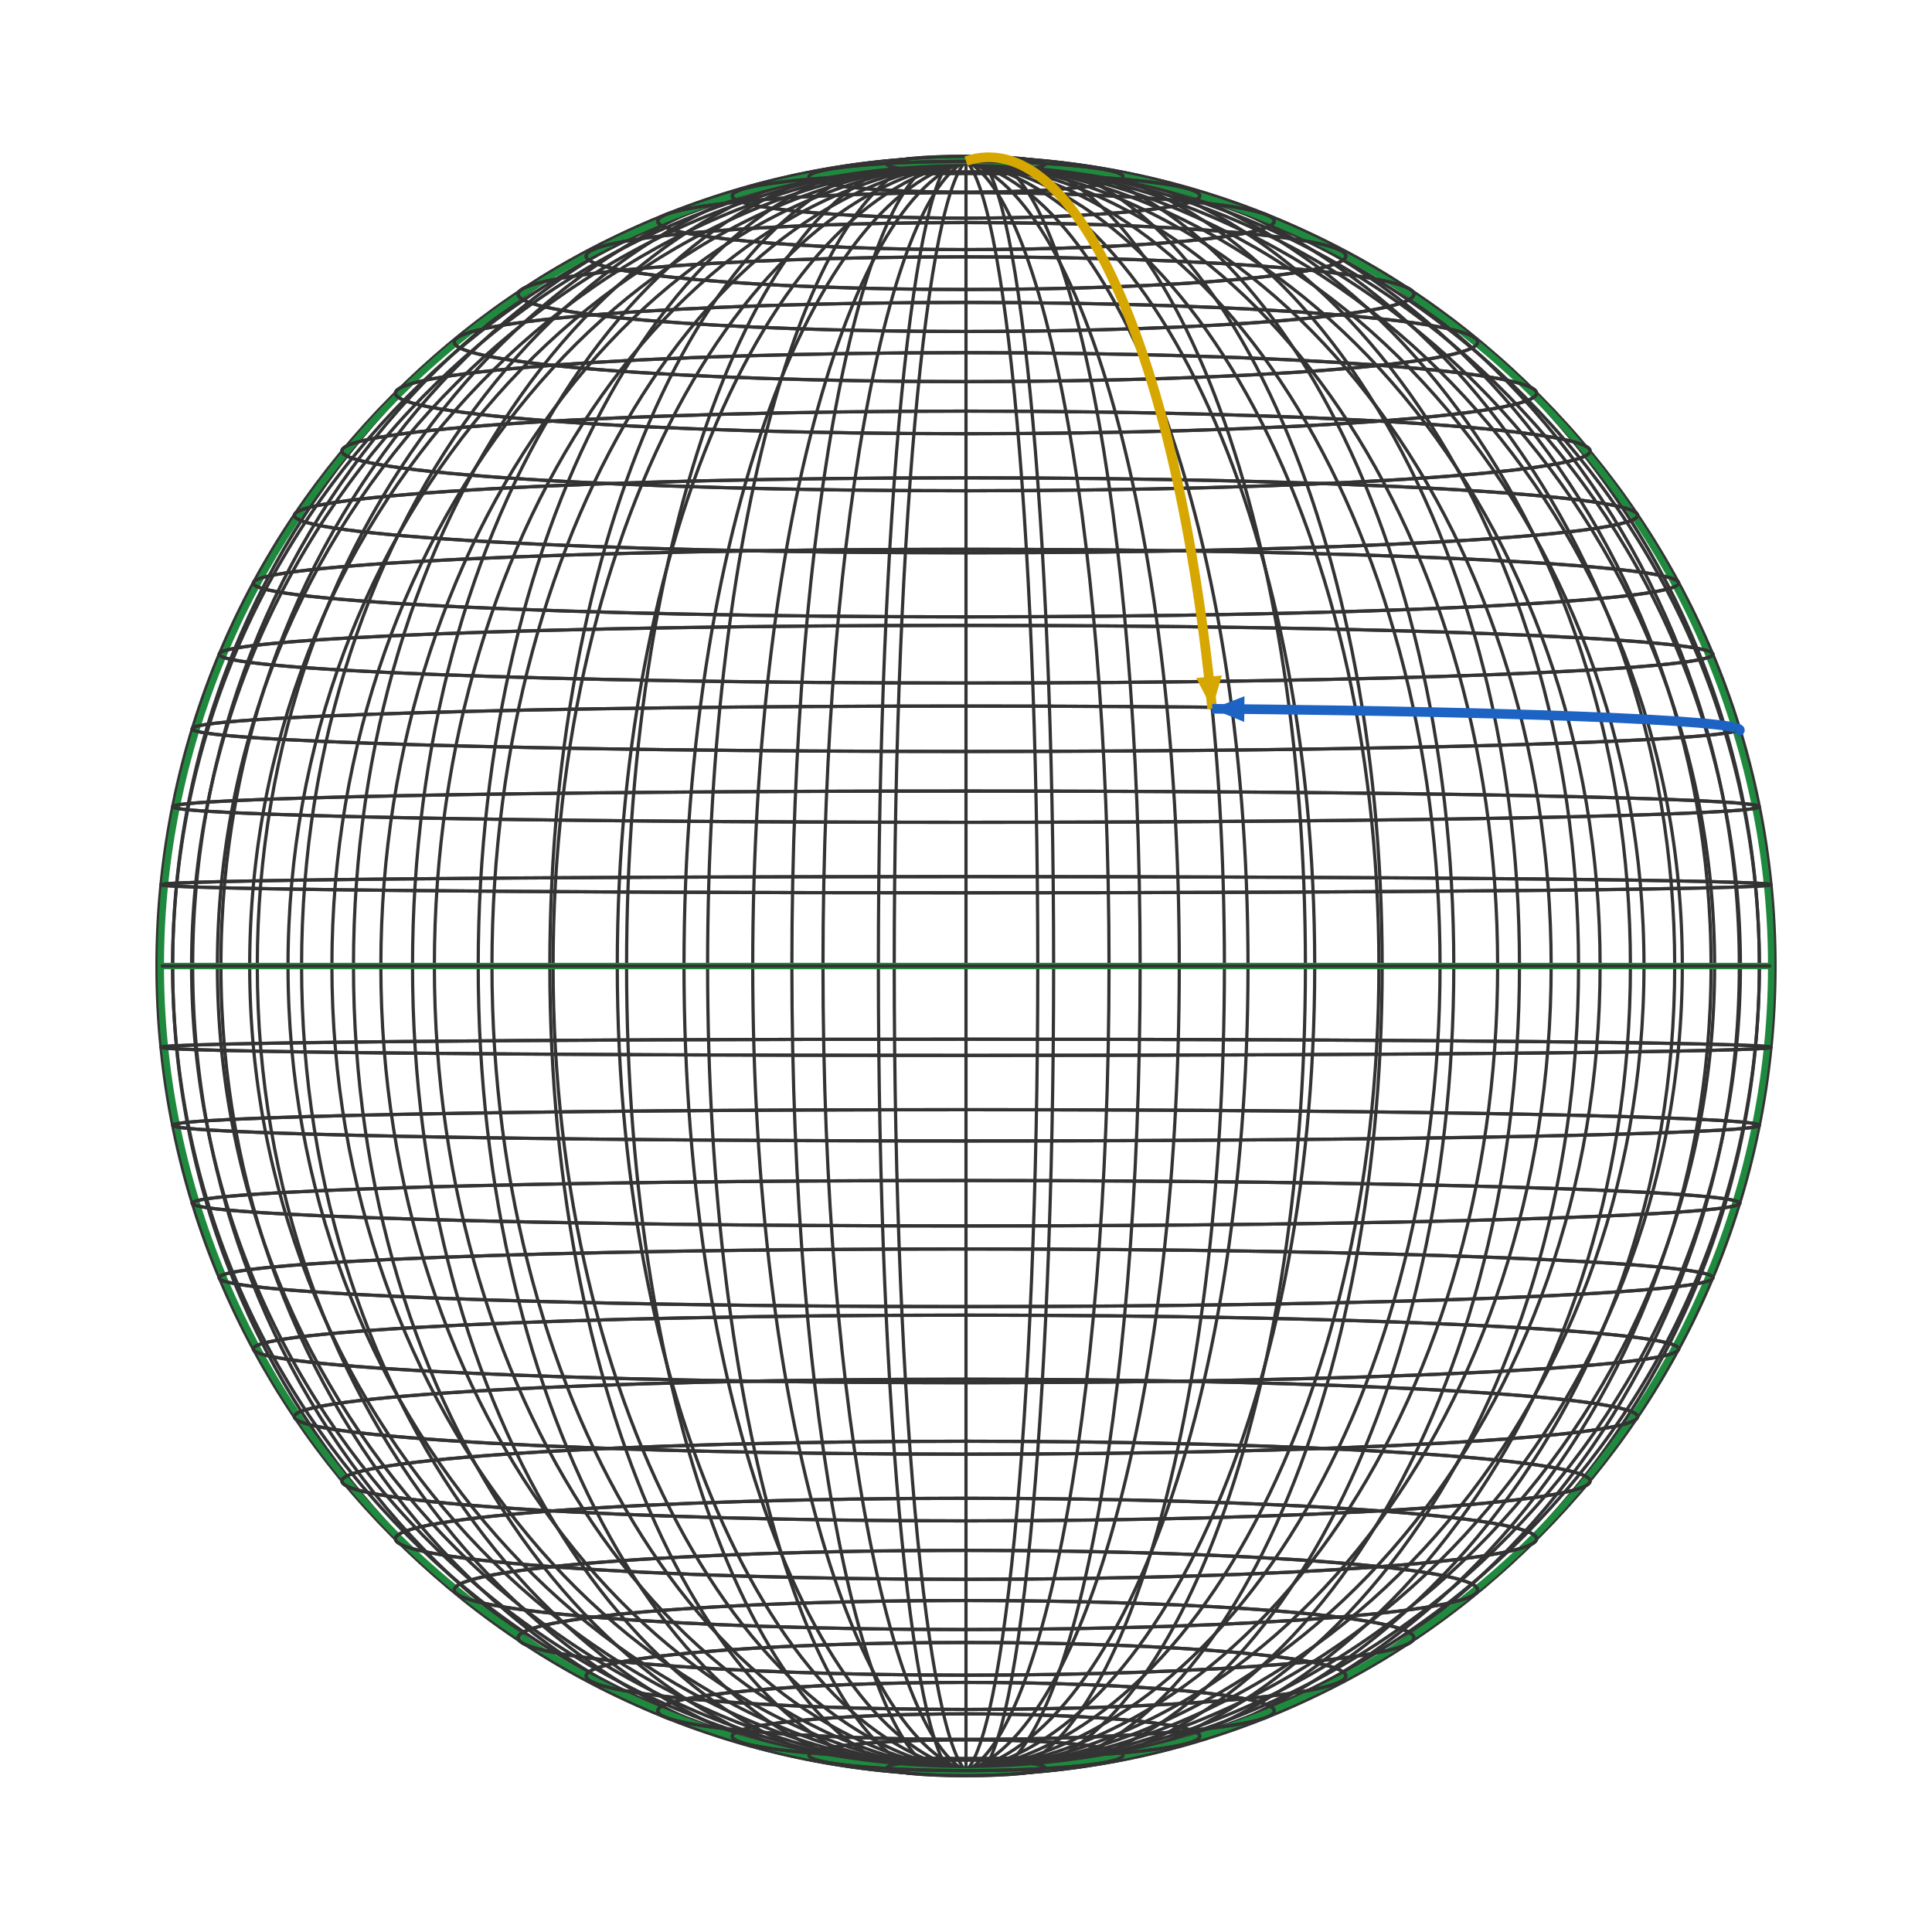
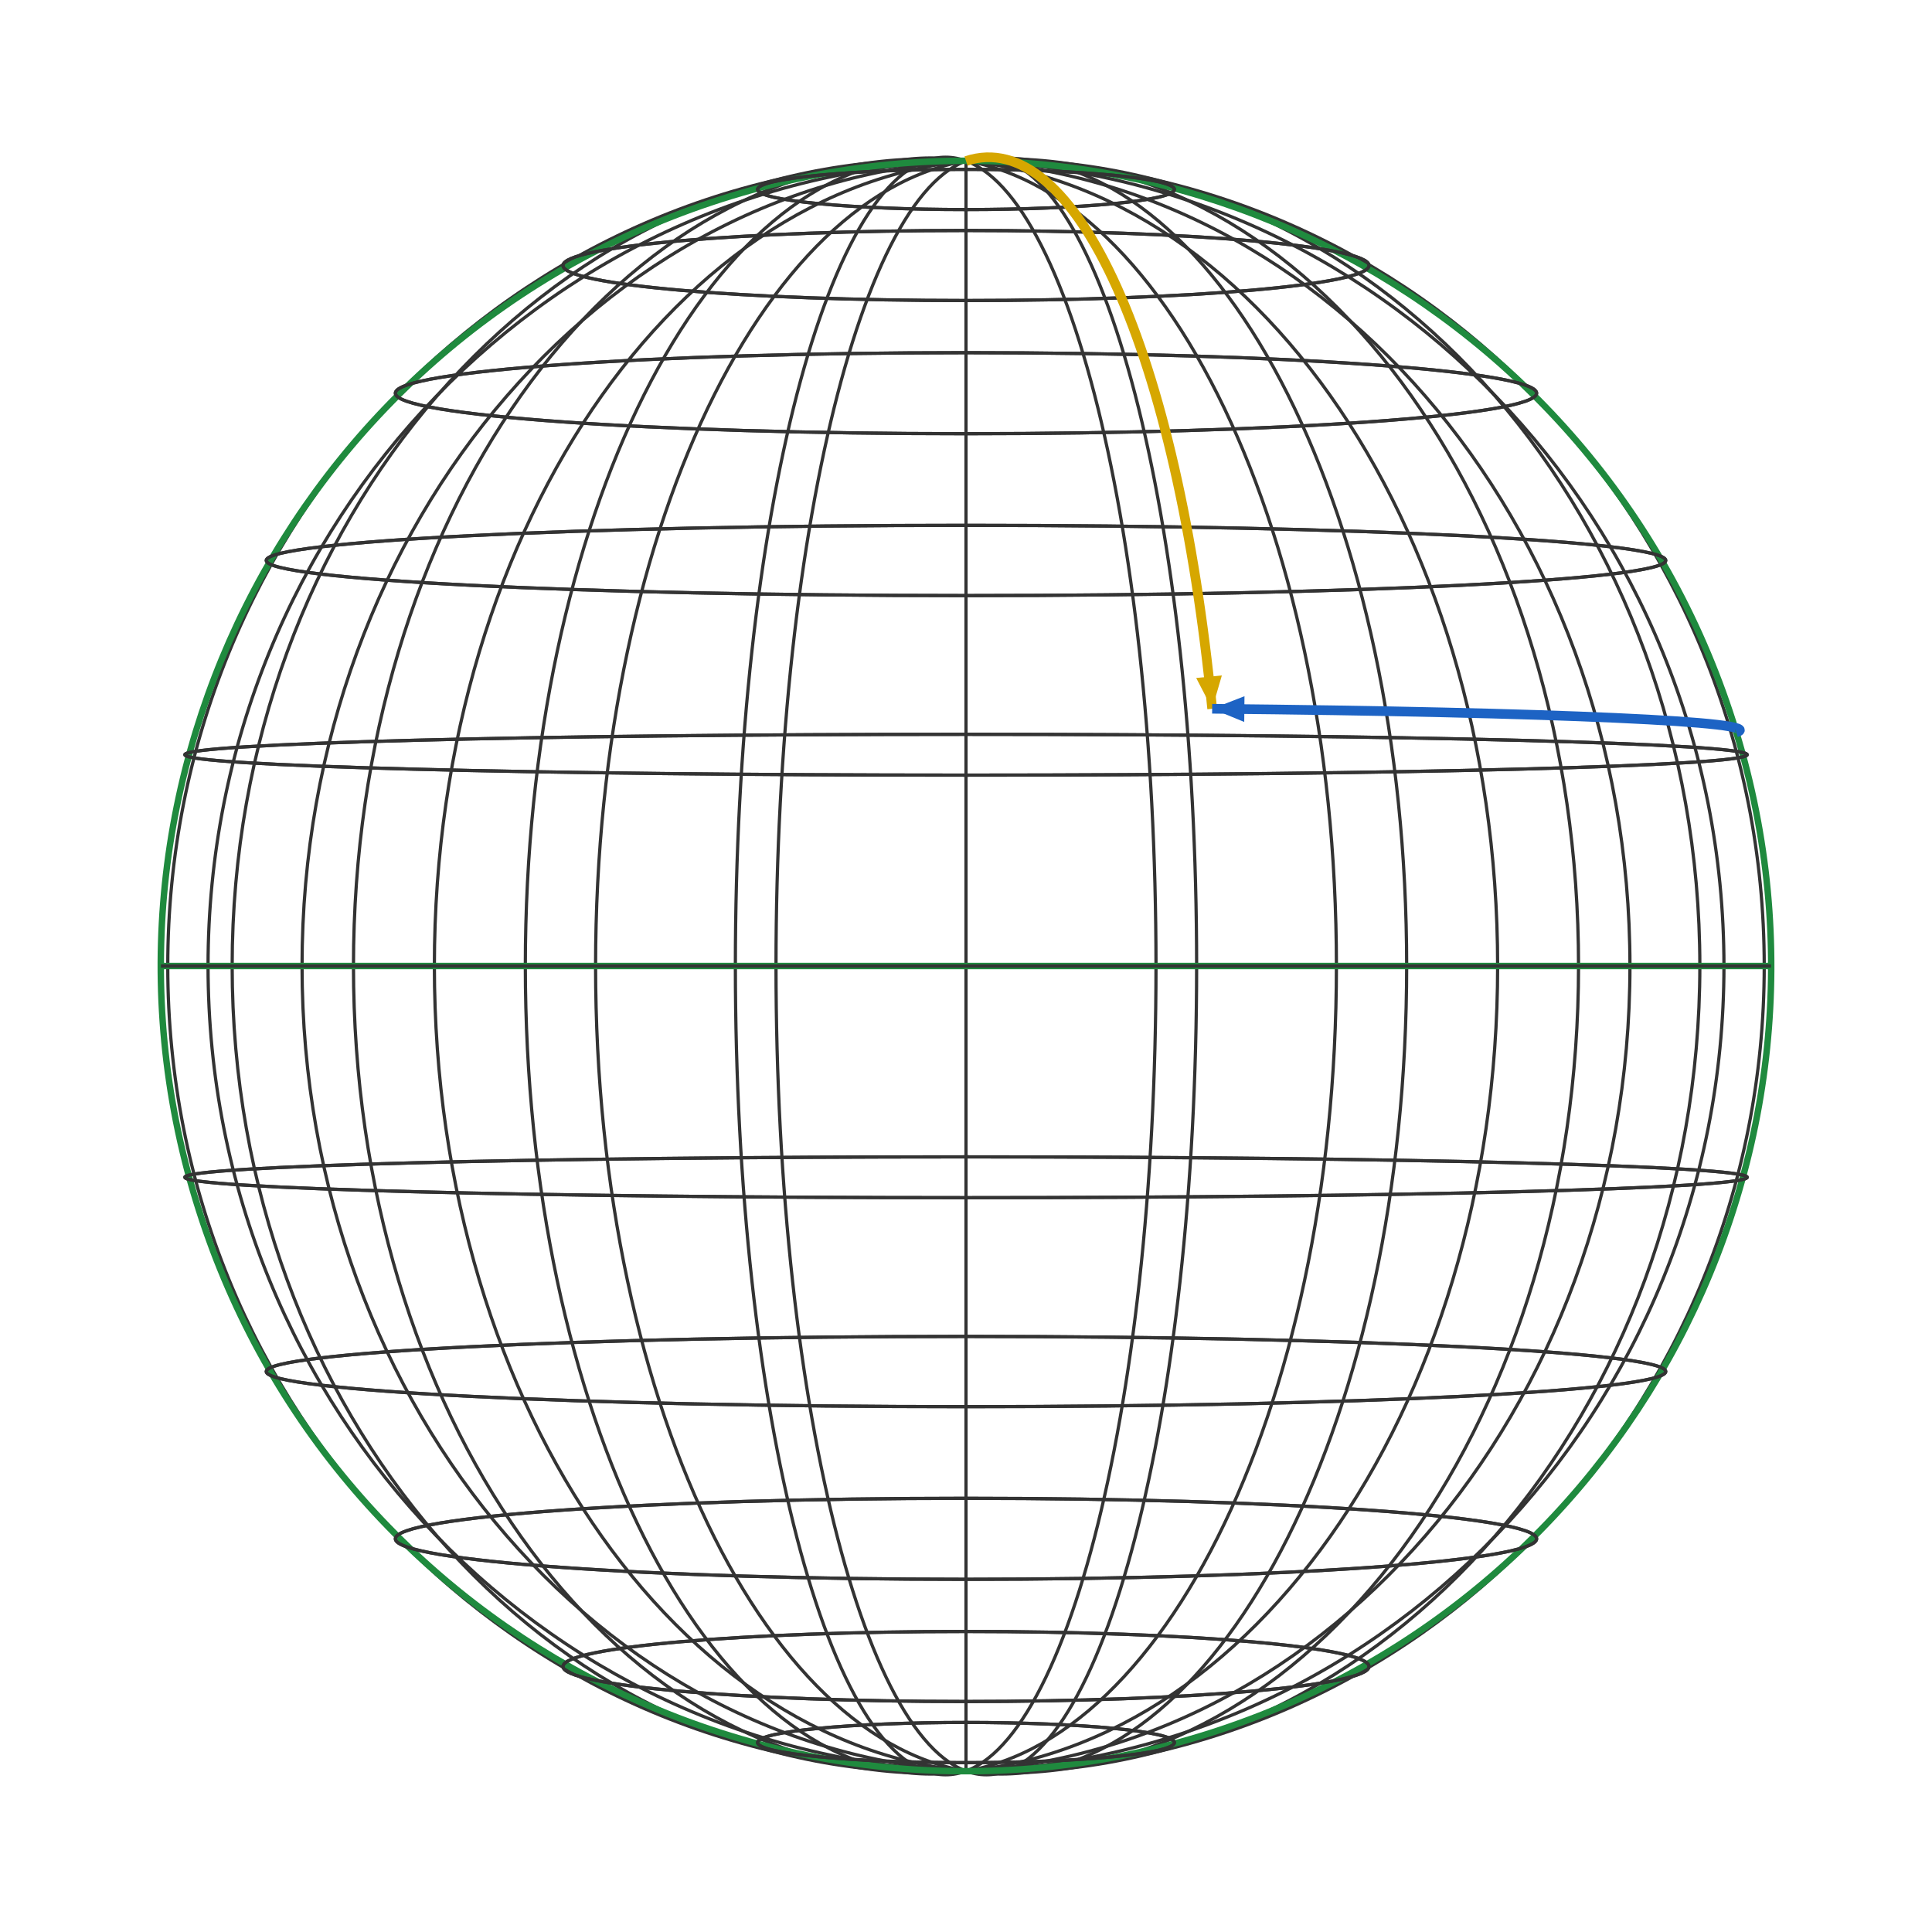
<svg xmlns="http://www.w3.org/2000/svg" width="360" height="360" viewBox="-300 -300 600 600">
  <defs>
    <marker id="arrowhead-yellow" refX="10" refY="4" markerWidth="12" markerHeight="8" orient="auto" markerUnits="userSpaceOnUse">
      <polygon fill="#d6a700" points="0 0, 10 4, 0 8" />
    </marker>
    <marker id="arrowhead-blue" refX="10" refY="4" markerWidth="12" markerHeight="8" orient="auto" markerUnits="userSpaceOnUse">
      <polygon fill="#1d63c4" points="0 0, 10 4, 0 8" />
    </marker>
  </defs>
  <ellipse transform="rotate(18.43495 6.776263578034403e-15 -3.388131789017199e-15) " fill="none" stroke="#333333" stroke-width="1" cx="6.776263578034403e-15" cy="-3.388131789017199e-15" rx="250" ry="250" />
-   <ellipse transform="rotate(90 2.438863 -9.77705831722328e-15) " fill="none" stroke="#333333" stroke-width="1" clip-path="polygon(-297.561px -253.954px,-297.561px -297.561px,302.439px -297.561px,302.439px -253.954px) view-box" cx="2.439" cy="-9.77705831722328e-15" rx="250.012" ry="248.82" />
-   <ellipse transform="rotate(90 4.785364 1.2666753635947606e-15) " fill="none" stroke="#333333" stroke-width="1" clip-path="polygon(-295.215px -122.168px,-295.215px -295.215px,304.785px -295.215px,304.785px -122.168px) view-box" cx="4.785" cy="1.2666753635947606e-15" rx="250.048" ry="245.29" />
-   <ellipse transform="rotate(-90 6.950485 3.211807129275373e-14) " fill="none" stroke="#333333" stroke-width="1" clip-path="polygon(306.95px 76.296px,306.95px 293.05px,-293.05px 293.05px,-293.05px 76.296px) view-box" cx="6.95" cy="3.211807129275373e-14" rx="250.105" ry="239.437" />
-   <ellipse transform="rotate(-90 8.851798 -1.55206903328605e-13) " fill="none" stroke="#333333" stroke-width="1" clip-path="polygon(308.852px 52.113px,308.852px 291.148px,-291.148px 291.148px,-291.148px 52.113px) view-box" cx="8.852" cy="-1.55206903328605e-13" rx="250.183" ry="231.309" />
-   <ellipse transform="rotate(90 10.41652 2.3478552083216382e-14) " fill="none" stroke="#333333" stroke-width="1" clip-path="polygon(-289.583px -36.828px,-289.583px -289.583px,310.417px -289.583px,310.417px -36.828px) view-box" cx="10.417" cy="2.3478552083216382e-14" rx="250.278" ry="220.971" />
-   <ellipse transform="rotate(-90 11.58425 -5.43801767023483e-14) " fill="none" stroke="#333333" stroke-width="1" clip-path="polygon(311.584px 26.209px,311.584px 288.416px,-288.416px 288.416px,-288.416px 26.209px) view-box" cx="11.584" cy="-5.43801767023483e-14" rx="250.387" ry="208.511" />
-   <ellipse transform="rotate(90 12.30936 -6.854416013070463e-14) " fill="none" stroke="#333333" stroke-width="1" clip-path="polygon(-287.691px -18.461px,-287.691px -287.691px,312.309px -287.691px,312.309px -18.461px) view-box" cx="12.309" cy="-6.854416013070463e-14" rx="250.505" ry="194.034" />
-   <ellipse transform="rotate(90 12.56281 -1.611278000920173e-14) " fill="none" stroke="#333333" stroke-width="1" clip-path="polygon(-287.437px -12.69px,-287.437px -287.437px,312.563px -287.437px,312.563px -12.69px) view-box" cx="12.563" cy="-1.611278000920173e-14" rx="250.627" ry="177.665" />
-   <ellipse transform="rotate(90 12.33351 1.0868586361468612e-13) " fill="none" stroke="#333333" stroke-width="1" clip-path="polygon(-287.666px -8.391px,-287.666px -287.666px,312.334px -287.666px,312.334px -8.391px) view-box" cx="12.334" cy="1.0868586361468612e-13" rx="250.75" ry="159.552" />
-   <ellipse transform="rotate(-90 11.62889 -1.902900743069915e-13) " fill="none" stroke="#333333" stroke-width="1" clip-path="polygon(311.629px 5.244px,311.629px 288.371px,-288.371px 288.371px,-288.371px 5.244px) view-box" cx="11.629" cy="-1.902900743069915e-13" rx="250.869" ry="139.859" />
-   <ellipse transform="rotate(-90 10.47484 -4.572778525782039e-14) " fill="none" stroke="#333333" stroke-width="1" clip-path="polygon(310.475px 3.023px,310.475px 289.525px,-289.525px 289.525px,-289.525px 3.023px) view-box" cx="10.475" cy="-4.572778525782039e-14" rx="250.978" ry="118.773" />
-   <ellipse transform="rotate(90 8.914928 1.409997200875043e-13) " fill="none" stroke="#333333" stroke-width="1" clip-path="polygon(-291.085px -1.545px,-291.085px -291.085px,308.915px -291.085px,308.915px -1.545px) view-box" cx="8.915" cy="1.409997200875043e-13" rx="251.074" ry="96.494" />
-   <ellipse transform="rotate(-90 7.00881 9.858605858026286e-14) " fill="none" stroke="#333333" stroke-width="1" clip-path="polygon(307.009px 0.651px,307.009px 292.991px,-292.991px 292.991px,-292.991px 0.651px) view-box" cx="7.009" cy="9.858605858026286e-14" rx="251.153" ry="73.242" />
-   <ellipse transform="rotate(-90 4.830005 -7.581584181044314e-14) " fill="none" stroke="#333333" stroke-width="1" clip-path="polygon(304.83px 0.193px,304.83px 295.17px,-295.17px 295.17px,-295.17px 0.193px) view-box" cx="4.83" cy="-7.581584181044314e-14" rx="251.211" ry="49.246" />
-   <ellipse transform="rotate(90 2.463023 8.685492685045989e-14) " fill="none" stroke="#333333" stroke-width="1" clip-path="polygon(-297.537px -0.024px,-297.537px -297.537px,302.463px -297.537px,302.463px -0.024px) view-box" cx="2.463" cy="8.685492685045989e-14" rx="251.247" ry="24.749" />
+   <ellipse transform="rotate(-90 6.25419 -3.793163775112945e-14) " fill="none" stroke="#333333" stroke-width="1" cx="6.254" cy="-3.793163775112945e-14" rx="250.084" ry="241.643" />
+   <ellipse transform="rotate(-90 10.85245 5.173497931743752e-14) " fill="none" stroke="#333333" stroke-width="1" cx="10.852" cy="5.173497931743752e-14" rx="250.313" ry="217.049" />
+   <ellipse transform="rotate(90 12.56281 -1.611278000920173e-14) " fill="none" stroke="#333333" stroke-width="1" cx="12.563" cy="-1.611278000920173e-14" rx="250.627" ry="177.665" />
+   <ellipse transform="rotate(90 10.90712 4.558243592837508e-14) " fill="none" stroke="#333333" stroke-width="1" cx="10.907" cy="4.558243592837508e-14" rx="250.943" ry="125.945" />
+   <ellipse transform="rotate(-90 6.308862 -6.006217170202174e-14) " fill="none" stroke="#333333" stroke-width="1" cx="6.309" cy="-6.006217170202174e-14" rx="251.174" ry="65.314" />
  <line fill="none" stroke="#333333" stroke-width="1" x1="-1.3916440899401741e-14" y1="-250" x2="1.7008983321491018e-14" y2="250" />
-   <ellipse transform="rotate(-90 -2.463023 2.6377314259613706e-13) " fill="none" stroke="#333333" stroke-width="1" clip-path="polygon(297.537px -297.537px,297.537px -0.024px,-302.463px -0.024px,-302.463px -297.537px) view-box" cx="-2.463" cy="2.6377314259613706e-13" rx="251.247" ry="24.749" />
-   <ellipse transform="rotate(-90 -4.830005 -7.581790731827016e-14) " fill="none" stroke="#333333" stroke-width="1" clip-path="polygon(295.17px -295.17px,295.17px -0.193px,-304.83px -0.193px,-304.83px -295.17px) view-box" cx="-4.83" cy="-7.581790731827016e-14" rx="251.211" ry="49.246" />
-   <ellipse transform="rotate(90 -7.00881 -2.2486018321343268e-13) " fill="none" stroke="#333333" stroke-width="1" clip-path="polygon(-307.009px 292.991px,-307.009px 0.651px,292.991px 0.651px,292.991px 292.991px) view-box" cx="-7.009" cy="-2.2486018321343268e-13" rx="251.153" ry="73.242" />
-   <ellipse transform="rotate(-90 -8.914928 3.531196352508929e-14) " fill="none" stroke="#333333" stroke-width="1" clip-path="polygon(291.085px -291.085px,291.085px -1.545px,-308.915px -1.545px,-308.915px -291.085px) view-box" cx="-8.915" cy="3.531196352508929e-14" rx="251.074" ry="96.494" />
-   <ellipse transform="rotate(-90 -10.47484 7.707400125318546e-14) " fill="none" stroke="#333333" stroke-width="1" clip-path="polygon(289.525px -289.525px,289.525px -3.023px,-310.475px -3.023px,-310.475px -289.525px) view-box" cx="-10.475" cy="7.707400125318546e-14" rx="250.978" ry="118.773" />
-   <ellipse transform="rotate(90 -11.62889 5.885561162518533e-14) " fill="none" stroke="#333333" stroke-width="1" clip-path="polygon(-311.629px 288.371px,-311.629px 5.244px,288.371px 5.244px,288.371px 288.371px) view-box" cx="-11.629" cy="5.885561162518533e-14" rx="250.869" ry="139.859" />
-   <ellipse transform="rotate(-90 -12.33351 2.65192856721169e-13) " fill="none" stroke="#333333" stroke-width="1" clip-path="polygon(287.666px -287.666px,287.666px -8.391px,-312.334px -8.391px,-312.334px -287.666px) view-box" cx="-12.334" cy="2.65192856721169e-13" rx="250.75" ry="159.552" />
-   <ellipse transform="rotate(-90 -12.56281 2.0968321891515003e-14) " fill="none" stroke="#333333" stroke-width="1" clip-path="polygon(287.437px -287.437px,287.437px -12.69px,-312.563px -12.69px,-312.563px -287.437px) view-box" cx="-12.563" cy="2.0968321891515003e-14" rx="250.627" ry="177.665" />
-   <ellipse transform="rotate(-90 -12.30936 -6.854416013070463e-14) " fill="none" stroke="#333333" stroke-width="1" clip-path="polygon(287.691px -287.691px,287.691px -18.461px,-312.309px -18.461px,-312.309px -287.691px) view-box" cx="-12.309" cy="-6.854416013070463e-14" rx="250.505" ry="194.034" />
-   <ellipse transform="rotate(90 -11.58425 -2.156929294321924e-13) " fill="none" stroke="#333333" stroke-width="1" clip-path="polygon(-311.584px 288.416px,-311.584px 26.209px,288.416px 26.209px,288.416px 288.416px) view-box" cx="-11.584" cy="-2.156929294321924e-13" rx="250.387" ry="208.511" />
-   <ellipse transform="rotate(90 -10.41652 -4.8835556502724876e-15) " fill="none" stroke="#333333" stroke-width="1" clip-path="polygon(-310.417px 289.583px,-310.417px 36.828px,289.583px 36.828px,289.583px 289.583px) view-box" cx="-10.417" cy="-4.8835556502724876e-15" rx="250.278" ry="220.971" />
-   <ellipse transform="rotate(90 -8.851798 -1.55206903328605e-13) " fill="none" stroke="#333333" stroke-width="1" clip-path="polygon(-308.852px 291.148px,-308.852px 52.113px,291.148px 52.113px,291.148px 291.148px) view-box" cx="-8.852" cy="-1.55206903328605e-13" rx="250.183" ry="231.309" />
-   <ellipse transform="rotate(90 -6.950485 3.211807129275373e-14) " fill="none" stroke="#333333" stroke-width="1" clip-path="polygon(-306.95px 293.05px,-306.95px 76.296px,293.05px 76.296px,293.05px 293.05px) view-box" cx="-6.95" cy="3.211807129275373e-14" rx="250.105" ry="239.437" />
-   <ellipse transform="rotate(-90 -4.785364 1.2666753635947606e-15) " fill="none" stroke="#333333" stroke-width="1" clip-path="polygon(295.215px -295.215px,295.215px -122.168px,-304.785px -122.168px,-304.785px -295.215px) view-box" cx="-4.785" cy="1.2666753635947606e-15" rx="250.048" ry="245.29" />
-   <ellipse transform="rotate(90 -2.438863 -2.161991423353099e-14) " fill="none" stroke="#333333" stroke-width="1" clip-path="polygon(-302.439px 297.561px,-302.439px 253.954px,297.561px 253.954px,297.561px 297.561px) view-box" cx="-2.439" cy="-2.161991423353099e-14" rx="250.012" ry="248.82" />
+   <ellipse transform="rotate(-90 -6.308862 -2.6774812092233567e-14) " fill="none" stroke="#333333" stroke-width="1" cx="-6.309" cy="-2.6774812092233567e-14" rx="251.174" ry="65.314" />
+   <ellipse transform="rotate(90 -10.90712 1.7265114410242762e-13) " fill="none" stroke="#333333" stroke-width="1" cx="-10.907" cy="1.7265114410242762e-13" rx="250.943" ry="125.945" />
+   <ellipse transform="rotate(-90 -12.56281 2.0968321891515003e-14) " fill="none" stroke="#333333" stroke-width="1" cx="-12.563" cy="2.0968321891515003e-14" rx="250.627" ry="177.665" />
+   <ellipse transform="rotate(90 -10.85245 5.173497931743752e-14) " fill="none" stroke="#333333" stroke-width="1" cx="-10.852" cy="5.173497931743752e-14" rx="250.313" ry="217.049" />
+   <ellipse transform="rotate(-90 -6.25419 -1.1476649665426377e-15) " fill="none" stroke="#333333" stroke-width="1" cx="-6.254" cy="-1.1476649665426377e-15" rx="250.084" ry="241.643" />
  <ellipse transform="rotate(-18.43495 -6.776263578034403e-15 -3.388131789017199e-15) " fill="none" stroke="#1f8a3e" stroke-width="2" cx="-6.776263578034403e-15" cy="-3.388131789017199e-15" rx="250" ry="250" />
  <line fill="none" stroke="#333333" stroke-width="1" x1="-250" y1="-1.3916440899401741e-14" x2="250" y2="1.7008983321491018e-14" />
-   <ellipse transform="rotate(90 1.935500172036494e-9 -25.25007) " fill="none" stroke="#333333" stroke-width="1" clip-path="polygon(-274.75px 274.75px,-274.75px -325.25px,-0.002px -325.25px,-0.002px 274.75px) view-box" cx="1.935500172036494e-9" cy="-25.25" rx="2.513" ry="250.037" />
-   <ellipse transform="rotate(90 1.7880971047156515e-10 -49.47593) " fill="none" stroke="#333333" stroke-width="1" clip-path="polygon(-250.524px 250.524px,-250.524px -349.476px,-0.019px -349.476px,-0.019px 250.524px) view-box" cx="1.7880971047156515e-10" cy="-49.476" rx="4.853" ry="246.384" />
-   <ellipse transform="rotate(-90 -1.8976497726134788e-9 -73.67466) " fill="none" stroke="#333333" stroke-width="1" clip-path="polygon(226.325px -373.675px,226.325px 226.325px,0.063px 226.325px,0.063px -373.675px) view-box" cx="-1.8976497726134788e-9" cy="-73.675" rx="7.05" ry="240.338" />
-   <ellipse transform="rotate(90 5.0529138733295e-10 -96.82647) " fill="none" stroke="#333333" stroke-width="1" clip-path="polygon(-203.174px 203.174px,-203.174px -396.826px,-0.143px -396.826px,-0.143px 203.174px) view-box" cx="5.0529138733295e-10" cy="-96.826" rx="8.946" ry="231.962" />
-   <ellipse transform="rotate(90 -4.899645997770418e-10 -118.925) " fill="none" stroke="#333333" stroke-width="1" clip-path="polygon(-181.075px 181.075px,-181.075px -418.925px,-0.267px -418.925px,-0.267px 181.075px) view-box" cx="-4.899645997770418e-10" cy="-118.925" rx="10.488" ry="221.343" />
-   <ellipse transform="rotate(-90 -6.266801770505636e-10 -139.9677) " fill="none" stroke="#333333" stroke-width="1" clip-path="polygon(160.032px -439.968px,160.032px 160.032px,0.436px 160.032px,0.436px -439.968px) view-box" cx="-6.266801770505636e-10" cy="-139.968" rx="11.638" ry="208.59" />
-   <ellipse transform="rotate(90 7.880720763883158e-10 -159.9558) " fill="none" stroke="#333333" stroke-width="1" clip-path="polygon(-140.044px 140.044px,-140.044px -459.956px,-0.65px -459.956px,-0.65px 140.044px) view-box" cx="7.880720763883158e-10" cy="-159.956" rx="12.365" ry="193.833" />
-   <ellipse transform="rotate(90 -2.01350713195528e-9 -177.8894) " fill="none" stroke="#333333" stroke-width="1" clip-path="polygon(-122.111px 122.111px,-122.111px -477.889px,-0.898px -477.889px,-0.898px 122.111px) view-box" cx="-2.01350713195528e-9" cy="-177.889" rx="12.579" ry="177.22" />
-   <ellipse transform="rotate(-90 1.1772902637642517e-10 -193.7799) " fill="none" stroke="#333333" stroke-width="1" clip-path="polygon(106.22px -493.78px,106.22px 106.22px,1.17px 106.22px,1.17px -493.78px) view-box" cx="1.1772902637642517e-10" cy="-193.78" rx="12.293" ry="158.918" />
-   <ellipse transform="rotate(-90 4.271688848110595e-10 -208.644) " fill="none" stroke="#333333" stroke-width="1" clip-path="polygon(91.356px -508.644px,91.356px 91.356px,1.457px 91.356px,1.457px -508.644px) view-box" cx="4.271688848110595e-10" cy="-208.644" rx="11.592" ry="139.107" />
-   <ellipse transform="rotate(-90 -1.611445245542869e-10 -220.49) " fill="none" stroke="#333333" stroke-width="1" clip-path="polygon(79.51px -520.49px,79.51px 79.51px,1.732px 79.51px,1.732px -520.49px) view-box" cx="-1.611445245542869e-10" cy="-220.49" rx="10.394" ry="117.98" />
-   <ellipse transform="rotate(-90 -4.6192823691152033e-10 -231.3388) " fill="none" stroke="#333333" stroke-width="1" clip-path="polygon(68.661px -531.339px,68.661px 68.661px,1.995px 68.661px,1.995px -531.339px) view-box" cx="-4.6192823691152033e-10" cy="-231.339" rx="8.853" ry="95.741" />
-   <ellipse transform="rotate(90 2.4634090553906798e-9 -239.2016) " fill="none" stroke="#333333" stroke-width="1" clip-path="polygon(-60.798px 60.798px,-60.798px -539.202px,-2.213px -539.202px,-2.213px 60.798px) view-box" cx="2.4634090553906798e-9" cy="-239.202" rx="6.944" ry="72.602" />
-   <ellipse transform="rotate(90 -5.995985378954234e-11 -245.0933) " fill="none" stroke="#333333" stroke-width="1" clip-path="polygon(-54.907px 54.907px,-54.907px -545.093px,-2.381px -545.093px,-2.381px 54.907px) view-box" cx="-5.995985378954234e-11" cy="-245.093" rx="4.782" ry="48.782" />
-   <ellipse transform="rotate(90 -2.4466654316430784e-9 -249.0239) " fill="none" stroke="#333333" stroke-width="1" clip-path="polygon(-50.976px 50.976px,-50.976px -549.024px,-2.491px -549.024px,-2.491px 50.976px) view-box" cx="-2.4466654316430784e-9" cy="-249.024" rx="2.441" ry="24.505" />
+   <ellipse transform="rotate(90 -6.585754501785874e-10 -65.61217) " fill="none" stroke="#333333" stroke-width="1" cx="-6.585754501785874e-10" cy="-65.612" rx="6.338" ry="242.616" />
+   <ellipse transform="rotate(90 -8.05504863411973e-10 -125.9446) " fill="none" stroke="#333333" stroke-width="1" cx="-8.05504863411973e-10" cy="-125.945" rx="10.907" ry="217.323" />
+   <ellipse transform="rotate(90 -2.01350713195528e-9 -177.8894) " fill="none" stroke="#333333" stroke-width="1" cx="-2.01350713195528e-9" cy="-177.889" rx="12.579" ry="177.22" />
+   <ellipse transform="rotate(-90 1.217682676790554e-9 -217.5439) " fill="none" stroke="#333333" stroke-width="1" cx="1.217682676790554e-9" cy="-217.544" rx="10.877" ry="125.157" />
+   <ellipse transform="rotate(90 4.4017656158280566e-10 -241.1615) " fill="none" stroke="#333333" stroke-width="1" cx="4.4017656158280566e-10" cy="-241.162" rx="6.242" ry="64.726" />
  <line fill="none" stroke="#333333" stroke-width="1" x1="-1.5308084989341916e-14" y1="-250" x2="1.5308084989341916e-14" y2="-250" />
-   <ellipse transform="rotate(90 1.035958063691153e-9 -249.0239) " fill="none" stroke="#333333" stroke-width="1" clip-path="polygon(-50.976px 50.976px,-50.976px -549.024px,-2.491px -549.024px,-2.491px 50.976px) view-box" cx="1.035958063691153e-9" cy="-249.024" rx="2.441" ry="24.505" />
-   <ellipse transform="rotate(-90 -8.338950773791308e-10 -245.0933) " fill="none" stroke="#333333" stroke-width="1" clip-path="polygon(54.907px -545.093px,54.907px 54.907px,2.381px 54.907px,2.381px -545.093px) view-box" cx="-8.338950773791308e-10" cy="-245.093" rx="4.782" ry="48.782" />
-   <ellipse transform="rotate(90 -1.624574176392726e-9 -239.2016) " fill="none" stroke="#333333" stroke-width="1" clip-path="polygon(-60.798px 60.798px,-60.798px -539.202px,-2.213px -539.202px,-2.213px 60.798px) view-box" cx="-1.624574176392726e-9" cy="-239.202" rx="6.944" ry="72.602" />
-   <ellipse transform="rotate(90 7.0860640773945e-10 -231.3388) " fill="none" stroke="#333333" stroke-width="1" clip-path="polygon(-68.661px 68.661px,-68.661px -531.339px,-1.995px -531.339px,-1.995px 68.661px) view-box" cx="7.0860640773945e-10" cy="-231.339" rx="8.853" ry="95.741" />
-   <ellipse transform="rotate(90 -1.1936318858937481e-9 -220.49) " fill="none" stroke="#333333" stroke-width="1" clip-path="polygon(-79.51px 79.51px,-79.51px -520.49px,-1.732px -520.49px,-1.732px 79.51px) view-box" cx="-1.1936318858937481e-9" cy="-220.49" rx="10.394" ry="117.98" />
-   <ellipse transform="rotate(90 9.486618407037676e-10 -208.644) " fill="none" stroke="#333333" stroke-width="1" clip-path="polygon(-91.356px 91.356px,-91.356px -508.644px,-1.457px -508.644px,-1.457px 91.356px) view-box" cx="9.486618407037676e-10" cy="-208.644" rx="11.592" ry="139.107" />
-   <ellipse transform="rotate(90 -1.8927029669222103e-9 -193.7799) " fill="none" stroke="#333333" stroke-width="1" clip-path="polygon(-106.22px 106.22px,-106.22px -493.78px,-1.17px -493.78px,-1.17px 106.22px) view-box" cx="-1.8927029669222103e-9" cy="-193.78" rx="12.293" ry="158.918" />
-   <ellipse transform="rotate(-90 -1.7193015173104659e-9 -177.8894) " fill="none" stroke="#333333" stroke-width="1" clip-path="polygon(122.111px -477.889px,122.111px 122.111px,0.898px 122.111px,0.898px -477.889px) view-box" cx="-1.7193015173104659e-9" cy="-177.889" rx="12.579" ry="177.22" />
-   <ellipse transform="rotate(90 7.880720763883158e-10 -159.9558) " fill="none" stroke="#333333" stroke-width="1" clip-path="polygon(-140.044px 140.044px,-140.044px -459.956px,-0.65px -459.956px,-0.65px 140.044px) view-box" cx="7.880720763883158e-10" cy="-159.956" rx="12.365" ry="193.833" />
-   <ellipse transform="rotate(90 4.6255578047203007e-10 -139.9677) " fill="none" stroke="#333333" stroke-width="1" clip-path="polygon(-160.032px 160.032px,-160.032px -439.968px,-0.436px -439.968px,-0.436px 160.032px) view-box" cx="4.6255578047203007e-10" cy="-139.968" rx="11.638" ry="208.59" />
-   <ellipse transform="rotate(90 -1.921603045798645e-9 -118.925) " fill="none" stroke="#333333" stroke-width="1" clip-path="polygon(-181.075px 181.075px,-181.075px -418.925px,-0.267px -418.925px,-0.267px 181.075px) view-box" cx="-1.921603045798645e-9" cy="-118.925" rx="10.488" ry="221.343" />
-   <ellipse transform="rotate(90 5.0529138733295e-10 -96.82647) " fill="none" stroke="#333333" stroke-width="1" clip-path="polygon(-203.174px 203.174px,-203.174px -396.826px,-0.143px -396.826px,-0.143px 203.174px) view-box" cx="5.0529138733295e-10" cy="-96.826" rx="8.946" ry="231.962" />
-   <ellipse transform="rotate(-90 -1.8976497726134788e-9 -73.67466) " fill="none" stroke="#333333" stroke-width="1" clip-path="polygon(226.325px -373.675px,226.325px 226.325px,0.063px 226.325px,0.063px -373.675px) view-box" cx="-1.8976497726134788e-9" cy="-73.675" rx="7.05" ry="240.338" />
-   <ellipse transform="rotate(90 1.7880971047156515e-10 -49.47593) " fill="none" stroke="#333333" stroke-width="1" clip-path="polygon(-250.524px 250.524px,-250.524px -349.476px,-0.019px -349.476px,-0.019px 250.524px) view-box" cx="1.7880971047156515e-10" cy="-49.476" rx="4.853" ry="246.384" />
-   <ellipse transform="rotate(-90 -1.8723688924201965e-9 -25.25007) " fill="none" stroke="#333333" stroke-width="1" clip-path="polygon(274.75px -325.25px,274.75px 274.75px,0.002px 274.75px,0.002px -325.25px) view-box" cx="-1.8723688924201965e-9" cy="-25.25" rx="2.513" ry="250.037" />
+   <ellipse transform="rotate(-90 2.714830142036175e-10 -241.1615) " fill="none" stroke="#333333" stroke-width="1" cx="2.714830142036175e-10" cy="-241.162" rx="6.242" ry="64.726" />
+   <ellipse transform="rotate(90 -6.537548889185369e-10 -217.5439) " fill="none" stroke="#333333" stroke-width="1" cx="-6.537548889185369e-10" cy="-217.544" rx="10.877" ry="125.157" />
+   <ellipse transform="rotate(-90 -1.7193015173104659e-9 -177.8894) " fill="none" stroke="#333333" stroke-width="1" cx="-1.7193015173104659e-9" cy="-177.889" rx="12.579" ry="177.22" />
+   <ellipse transform="rotate(90 -8.05504863411973e-10 -125.9446) " fill="none" stroke="#333333" stroke-width="1" cx="-8.05504863411973e-10" cy="-125.945" rx="10.907" ry="217.323" />
+   <ellipse transform="rotate(90 2.236478527117921e-10 -65.61217) " fill="none" stroke="#333333" stroke-width="1" cx="2.236478527117921e-10" cy="-65.612" rx="6.338" ry="242.616" />
  <line fill="none" stroke="#1f8a3e" stroke-width="2" x1="-250" y1="-1.3916440899401741e-14" x2="250" y2="1.7008983321491018e-14" />
-   <ellipse transform="rotate(-90 2.1575720658792053e-9 25.25007) " fill="none" stroke="#333333" stroke-width="1" clip-path="polygon(-0.002px -274.75px,-0.002px 325.25px,-274.75px 325.25px,-274.75px -274.75px) view-box" cx="2.1575720658792053e-9" cy="25.25" rx="2.513" ry="250.037" />
-   <ellipse transform="rotate(-90 -5.308247019843584e-10 49.47593) " fill="none" stroke="#333333" stroke-width="1" clip-path="polygon(-0.019px -250.524px,-0.019px 349.476px,-250.524px 349.476px,-250.524px -250.524px) view-box" cx="-5.308247019843584e-10" cy="49.476" rx="4.853" ry="246.384" />
-   <ellipse transform="rotate(-90 -1.2184500365088725e-9 73.67466) " fill="none" stroke="#333333" stroke-width="1" clip-path="polygon(-0.063px -226.325px,-0.063px 373.675px,-226.325px 373.675px,-226.325px -226.325px) view-box" cx="-1.2184500365088725e-9" cy="73.675" rx="7.05" ry="240.338" />
-   <ellipse transform="rotate(-90 -3.2422159719384885e-10 96.82647) " fill="none" stroke="#333333" stroke-width="1" clip-path="polygon(-0.143px -203.174px,-0.143px 396.826px,-203.174px 396.826px,-203.174px -203.174px) view-box" cx="-3.2422159719384885e-10" cy="96.826" rx="8.946" ry="231.962" />
-   <ellipse transform="rotate(90 -1.9232745860709646e-9 118.925) " fill="none" stroke="#333333" stroke-width="1" clip-path="polygon(0.267px 418.925px,0.267px -181.075px,181.075px -181.075px,181.075px 418.925px) view-box" cx="-1.9232745860709646e-9" cy="118.925" rx="10.488" ry="221.343" />
-   <ellipse transform="rotate(-90 4.6255578047203007e-10 139.9677) " fill="none" stroke="#333333" stroke-width="1" clip-path="polygon(-0.436px -160.032px,-0.436px 439.968px,-160.032px 439.968px,-160.032px -160.032px) view-box" cx="4.6255578047203007e-10" cy="139.968" rx="11.638" ry="208.59" />
-   <ellipse transform="rotate(-90 7.880720763883158e-10 159.9558) " fill="none" stroke="#333333" stroke-width="1" clip-path="polygon(-0.65px -140.044px,-0.65px 459.956px,-140.044px 459.956px,-140.044px -140.044px) view-box" cx="7.880720763883158e-10" cy="159.956" rx="12.365" ry="193.833" />
-   <ellipse transform="rotate(90 -1.7193015173104659e-9 177.8894) " fill="none" stroke="#333333" stroke-width="1" clip-path="polygon(0.898px 477.889px,0.898px -122.111px,122.111px -122.111px,122.111px 477.889px) view-box" cx="-1.7193015173104659e-9" cy="177.889" rx="12.579" ry="177.22" />
-   <ellipse transform="rotate(-90 -1.8927029669222103e-9 193.7799) " fill="none" stroke="#333333" stroke-width="1" clip-path="polygon(-1.17px -106.22px,-1.17px 493.78px,-106.22px 493.78px,-106.22px -106.22px) view-box" cx="-1.8927029669222103e-9" cy="193.78" rx="12.293" ry="158.918" />
-   <ellipse transform="rotate(-90 9.486618407037676e-10 208.644) " fill="none" stroke="#333333" stroke-width="1" clip-path="polygon(-1.457px -91.356px,-1.457px 508.644px,-91.356px 508.644px,-91.356px -91.356px) view-box" cx="9.486618407037676e-10" cy="208.644" rx="11.592" ry="139.107" />
-   <ellipse transform="rotate(-90 -1.1936318858937481e-9 220.49) " fill="none" stroke="#333333" stroke-width="1" clip-path="polygon(-1.732px -79.51px,-1.732px 520.49px,-79.51px 520.49px,-79.51px -79.51px) view-box" cx="-1.1936318858937481e-9" cy="220.49" rx="10.394" ry="117.98" />
-   <ellipse transform="rotate(-90 7.0860640773945e-10 231.3388) " fill="none" stroke="#333333" stroke-width="1" clip-path="polygon(-1.995px -68.661px,-1.995px 531.339px,-68.661px 531.339px,-68.661px -68.661px) view-box" cx="7.0860640773945e-10" cy="231.339" rx="8.853" ry="95.741" />
-   <ellipse transform="rotate(-90 -1.624574176392726e-9 239.2016) " fill="none" stroke="#333333" stroke-width="1" clip-path="polygon(-2.213px -60.798px,-2.213px 539.202px,-60.798px 539.202px,-60.798px -60.798px) view-box" cx="-1.624574176392726e-9" cy="239.202" rx="6.944" ry="72.602" />
-   <ellipse transform="rotate(90 -8.338950773791308e-10 245.0933) " fill="none" stroke="#333333" stroke-width="1" clip-path="polygon(2.381px 545.093px,2.381px -54.907px,54.907px -54.907px,54.907px 545.093px) view-box" cx="-8.338950773791308e-10" cy="245.093" rx="4.782" ry="48.782" />
-   <ellipse transform="rotate(-90 1.035958063691153e-9 249.0239) " fill="none" stroke="#333333" stroke-width="1" clip-path="polygon(-2.491px -50.976px,-2.491px 549.024px,-50.976px 549.024px,-50.976px -50.976px) view-box" cx="1.035958063691153e-9" cy="249.024" rx="2.441" ry="24.505" />
+   <ellipse transform="rotate(-90 9.46564276222757e-11 65.61217) " fill="none" stroke="#333333" stroke-width="1" cx="9.46564276222757e-11" cy="65.612" rx="6.338" ry="242.616" />
+   <ellipse transform="rotate(-90 -1.680004720867156e-9 125.9446) " fill="none" stroke="#333333" stroke-width="1" cx="-1.680004720867156e-9" cy="125.945" rx="10.907" ry="217.323" />
+   <ellipse transform="rotate(90 -1.7193015173104659e-9 177.8894) " fill="none" stroke="#333333" stroke-width="1" cx="-1.7193015173104659e-9" cy="177.889" rx="12.579" ry="177.22" />
+   <ellipse transform="rotate(-90 -6.537548889185369e-10 217.5439) " fill="none" stroke="#333333" stroke-width="1" cx="-6.537548889185369e-10" cy="217.544" rx="10.877" ry="125.157" />
+   <ellipse transform="rotate(90 2.714830142036175e-10 241.1615) " fill="none" stroke="#333333" stroke-width="1" cx="2.714830142036175e-10" cy="241.162" rx="6.242" ry="64.726" />
  <line fill="none" stroke="#333333" stroke-width="1" x1="-1.5308084989341916e-14" y1="250" x2="1.5308084989341916e-14" y2="250" />
-   <ellipse transform="rotate(-90 -2.4466654316430784e-9 249.0239) " fill="none" stroke="#333333" stroke-width="1" clip-path="polygon(-2.491px -50.976px,-2.491px 549.024px,-50.976px 549.024px,-50.976px -50.976px) view-box" cx="-2.4466654316430784e-9" cy="249.024" rx="2.441" ry="24.505" />
-   <ellipse transform="rotate(-90 -5.995985378954234e-11 245.0933) " fill="none" stroke="#333333" stroke-width="1" clip-path="polygon(-2.381px -54.907px,-2.381px 545.093px,-54.907px 545.093px,-54.907px -54.907px) view-box" cx="-5.995985378954234e-11" cy="245.093" rx="4.782" ry="48.782" />
-   <ellipse transform="rotate(-90 2.4634090553906798e-9 239.2016) " fill="none" stroke="#333333" stroke-width="1" clip-path="polygon(-2.213px -60.798px,-2.213px 539.202px,-60.798px 539.202px,-60.798px -60.798px) view-box" cx="2.4634090553906798e-9" cy="239.202" rx="6.944" ry="72.602" />
-   <ellipse transform="rotate(90 -4.6192823691152033e-10 231.3388) " fill="none" stroke="#333333" stroke-width="1" clip-path="polygon(1.995px 531.339px,1.995px -68.661px,68.661px -68.661px,68.661px 531.339px) view-box" cx="-4.6192823691152033e-10" cy="231.339" rx="8.853" ry="95.741" />
-   <ellipse transform="rotate(90 -1.611445245542869e-10 220.49) " fill="none" stroke="#333333" stroke-width="1" clip-path="polygon(1.732px 520.49px,1.732px -79.51px,79.51px -79.51px,79.51px 520.49px) view-box" cx="-1.611445245542869e-10" cy="220.49" rx="10.394" ry="117.98" />
-   <ellipse transform="rotate(90 4.271688848110595e-10 208.644) " fill="none" stroke="#333333" stroke-width="1" clip-path="polygon(1.457px 508.644px,1.457px -91.356px,91.356px -91.356px,91.356px 508.644px) view-box" cx="4.271688848110595e-10" cy="208.644" rx="11.592" ry="139.107" />
-   <ellipse transform="rotate(90 1.1772902637642517e-10 193.7799) " fill="none" stroke="#333333" stroke-width="1" clip-path="polygon(1.17px 493.78px,1.17px -106.22px,106.22px -106.22px,106.22px 493.78px) view-box" cx="1.1772902637642517e-10" cy="193.78" rx="12.293" ry="158.918" />
-   <ellipse transform="rotate(-90 3.0440746674390545e-10 177.8894) " fill="none" stroke="#333333" stroke-width="1" clip-path="polygon(-0.898px -122.111px,-0.898px 477.889px,-122.111px 477.889px,-122.111px -122.111px) view-box" cx="3.0440746674390545e-10" cy="177.889" rx="12.579" ry="177.22" />
-   <ellipse transform="rotate(-90 7.880720763883158e-10 159.9558) " fill="none" stroke="#333333" stroke-width="1" clip-path="polygon(-0.65px -140.044px,-0.65px 459.956px,-140.044px 459.956px,-140.044px -140.044px) view-box" cx="7.880720763883158e-10" cy="159.956" rx="12.365" ry="193.833" />
-   <ellipse transform="rotate(90 -6.266801770505636e-10 139.9677) " fill="none" stroke="#333333" stroke-width="1" clip-path="polygon(0.436px 439.968px,0.436px -160.032px,160.032px -160.032px,160.032px 439.968px) view-box" cx="-6.266801770505636e-10" cy="139.968" rx="11.638" ry="208.59" />
-   <ellipse transform="rotate(-90 -2.018493002659583e-9 118.925) " fill="none" stroke="#333333" stroke-width="1" clip-path="polygon(-0.267px -181.075px,-0.267px 418.925px,-181.075px 418.925px,-181.075px -181.075px) view-box" cx="-2.018493002659583e-9" cy="118.925" rx="10.488" ry="221.343" />
-   <ellipse transform="rotate(-90 -3.2422159719384885e-10 96.82647) " fill="none" stroke="#333333" stroke-width="1" clip-path="polygon(-0.143px -203.174px,-0.143px 396.826px,-203.174px 396.826px,-203.174px -203.174px) view-box" cx="-3.2422159719384885e-10" cy="96.826" rx="8.946" ry="231.962" />
-   <ellipse transform="rotate(-90 -1.2184500365088725e-9 73.67466) " fill="none" stroke="#333333" stroke-width="1" clip-path="polygon(-0.063px -226.325px,-0.063px 373.675px,-226.325px 373.675px,-226.325px -226.325px) view-box" cx="-1.2184500365088725e-9" cy="73.675" rx="7.05" ry="240.338" />
-   <ellipse transform="rotate(-90 -5.308247019843584e-10 49.47593) " fill="none" stroke="#333333" stroke-width="1" clip-path="polygon(-0.019px -250.524px,-0.019px 349.476px,-250.524px 349.476px,-250.524px -250.524px) view-box" cx="-5.308247019843584e-10" cy="49.476" rx="4.853" ry="246.384" />
-   <ellipse transform="rotate(-90 1.4824126954779666e-10 25.25007) " fill="none" stroke="#333333" stroke-width="1" clip-path="polygon(-0.002px -274.75px,-0.002px 325.25px,-274.75px 325.25px,-274.75px -274.75px) view-box" cx="1.4824126954779666e-10" cy="25.25" rx="2.513" ry="250.037" />
+   <ellipse transform="rotate(-90 4.4017656158280566e-10 241.1615) " fill="none" stroke="#333333" stroke-width="1" cx="4.4017656158280566e-10" cy="241.162" rx="6.242" ry="64.726" />
+   <ellipse transform="rotate(90 1.217682676790554e-9 217.5439) " fill="none" stroke="#333333" stroke-width="1" cx="1.217682676790554e-9" cy="217.544" rx="10.877" ry="125.157" />
+   <ellipse transform="rotate(-90 3.0440746674390545e-10 177.8894) " fill="none" stroke="#333333" stroke-width="1" cx="3.0440746674390545e-10" cy="177.889" rx="12.579" ry="177.22" />
+   <ellipse transform="rotate(-90 -1.680004720867156e-9 125.9446) " fill="none" stroke="#333333" stroke-width="1" cx="-1.680004720867156e-9" cy="125.945" rx="10.907" ry="217.323" />
+   <ellipse transform="rotate(90 3.909671860823909e-10 65.61217) " fill="none" stroke="#333333" stroke-width="1" cx="3.909671860823909e-10" cy="65.612" rx="6.338" ry="242.616" />
  <line fill="none" stroke="#333333" stroke-width="1" x1="-250" y1="-1.3916440899401741e-14" x2="250" y2="1.7008983321491018e-14" />
-   <path fill="none" stroke="#d6a700" stroke-width="3" clip-path="polygon(7.66px -300px,300px -300px,300px 300px,7.66px 300px) view-box" d="M0 -250 A251.153 73.242 90 0 1 76.447 -79.887" marker-end="url(#arrowhead-yellow)" />
-   <path fill="none" stroke="#1d63c4" stroke-width="3" clip-path="polygon(-300px -300px,300px -300px,300px -73.304px,-300px -73.304px) view-box" d="M239.235 -72.571 A7.009 240.338 -90 0 0 76.447 -79.887" marker-end="url(#arrowhead-blue)" />
+   <path fill="none" stroke="#d6a700" stroke-width="3" d="M0 -250 A251.153 73.242 90 0 1 76.447 -79.887" marker-end="url(#arrowhead-yellow)" />
+   <path fill="none" stroke="#1d63c4" stroke-width="3" d="M239.235 -72.571 A7.009 240.338 -90 0 0 76.447 -79.887" marker-end="url(#arrowhead-blue)" />
</svg>
